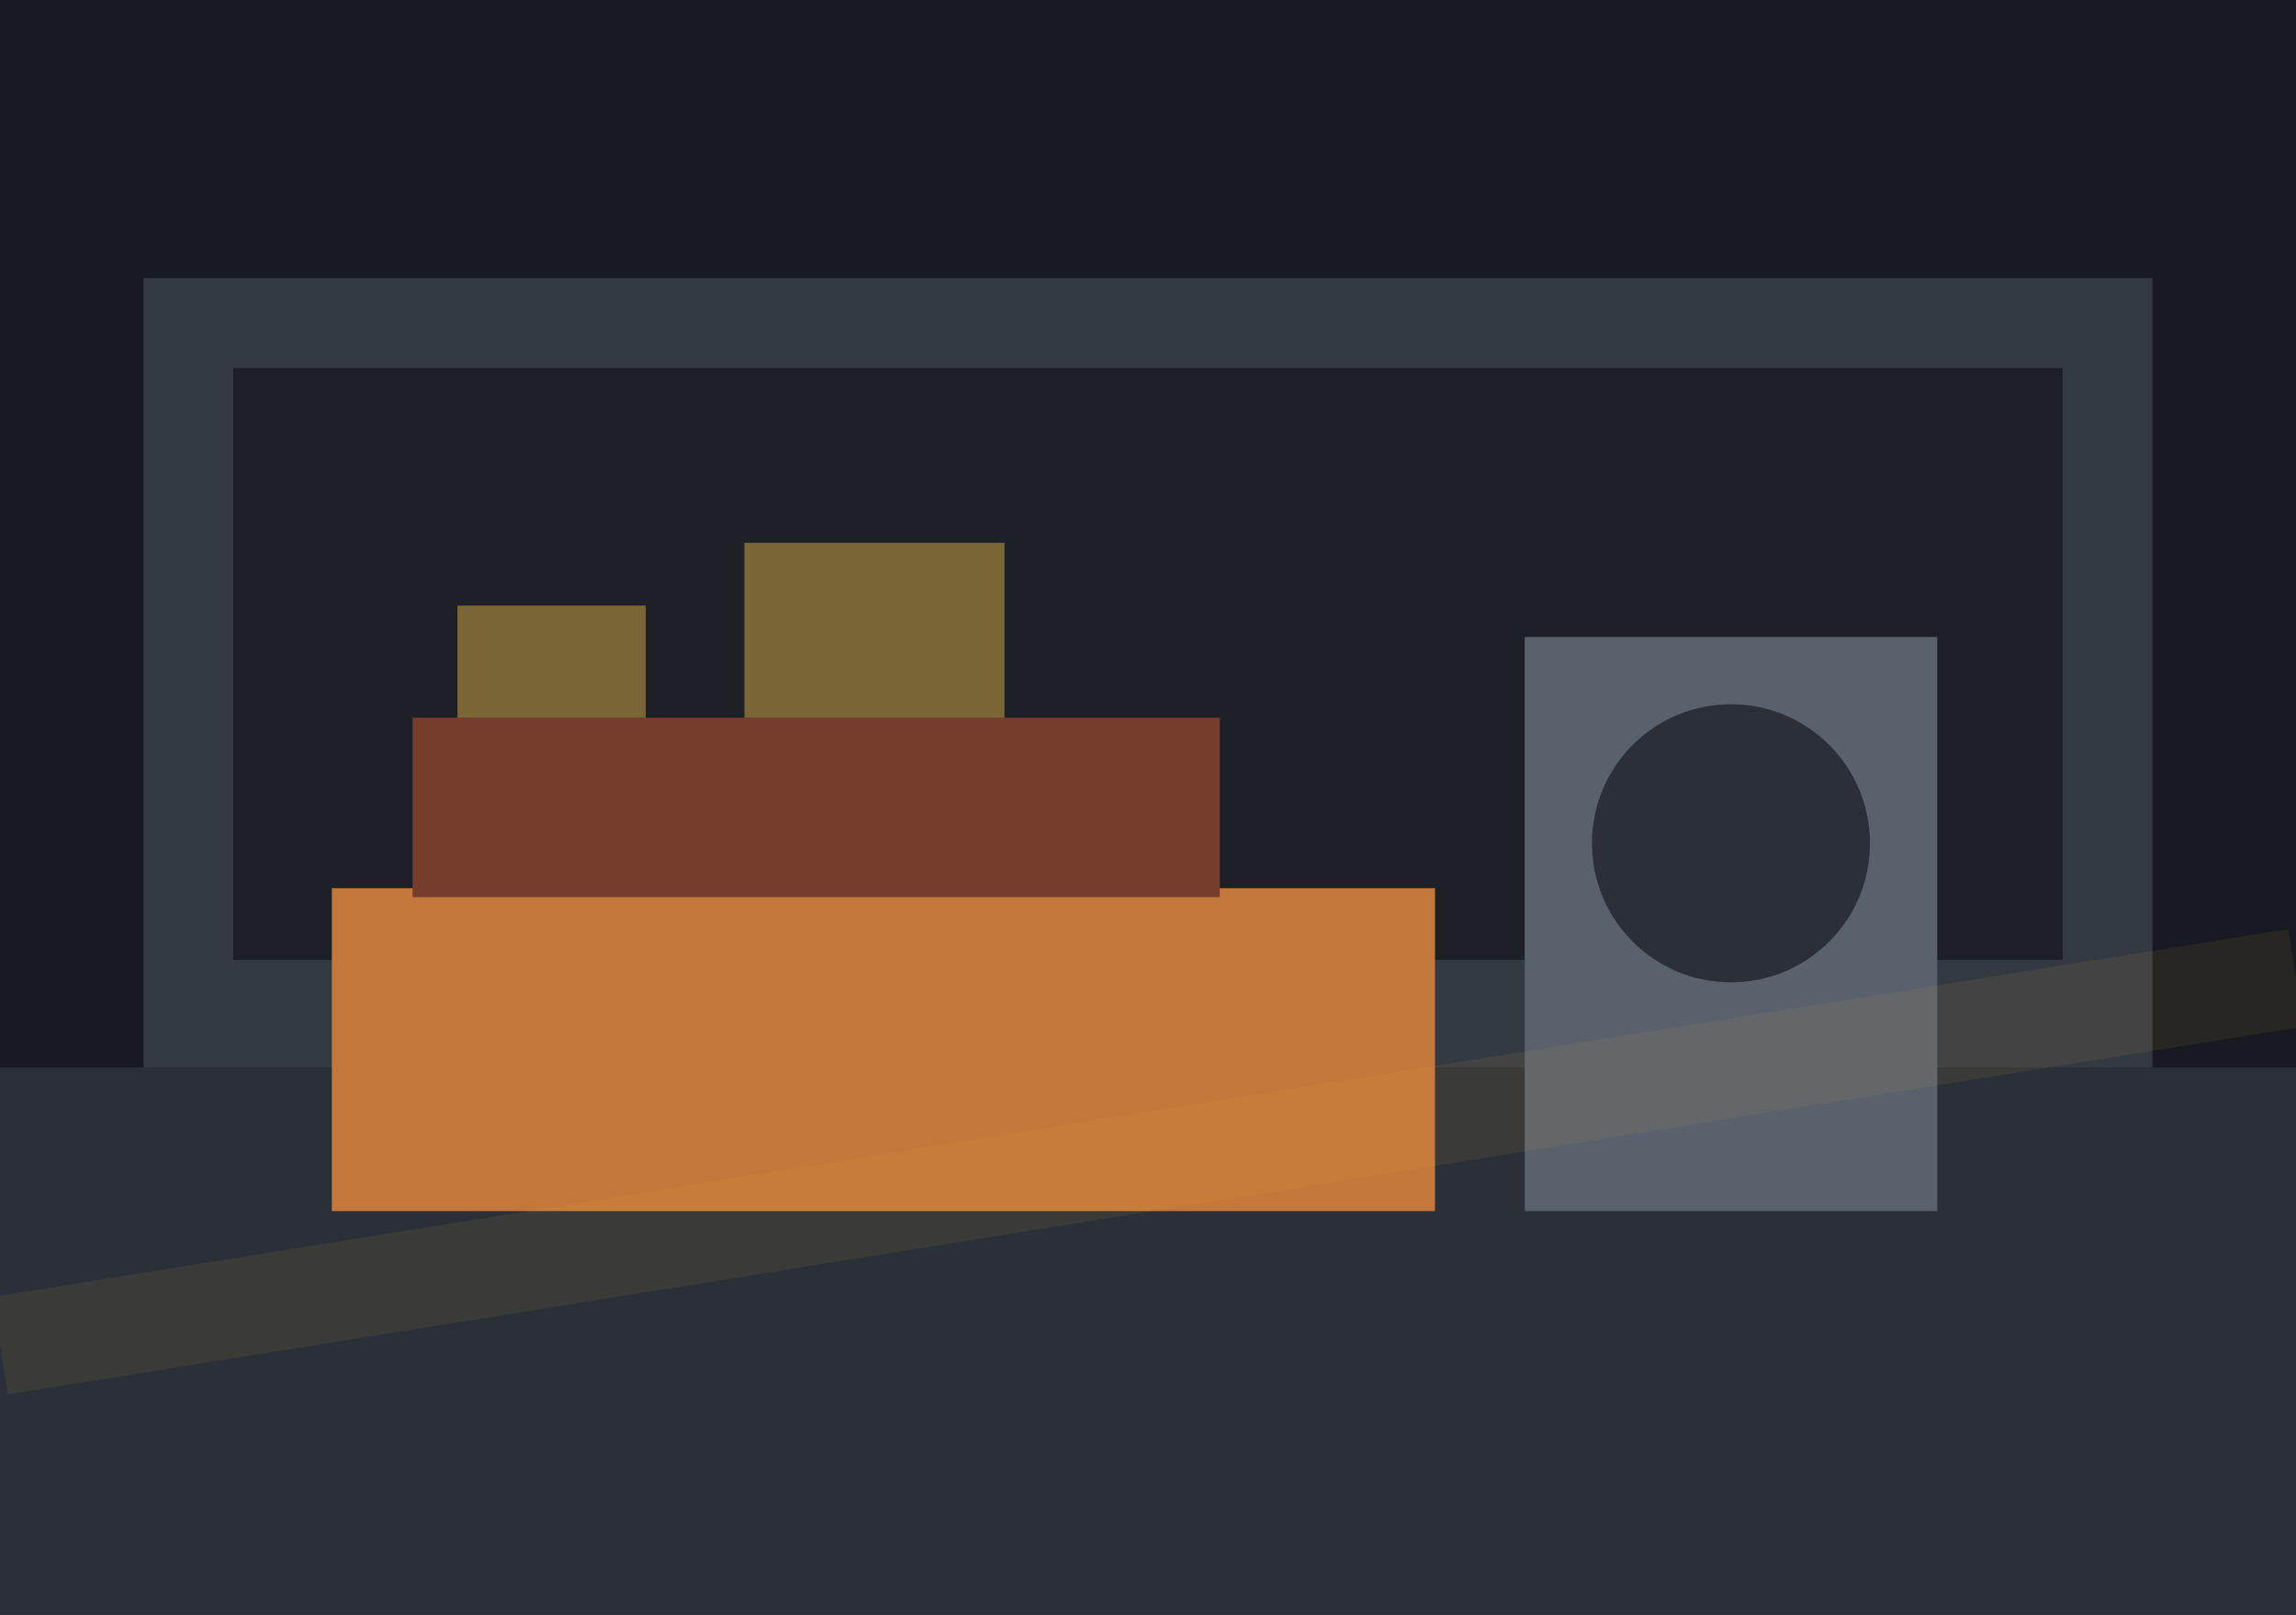
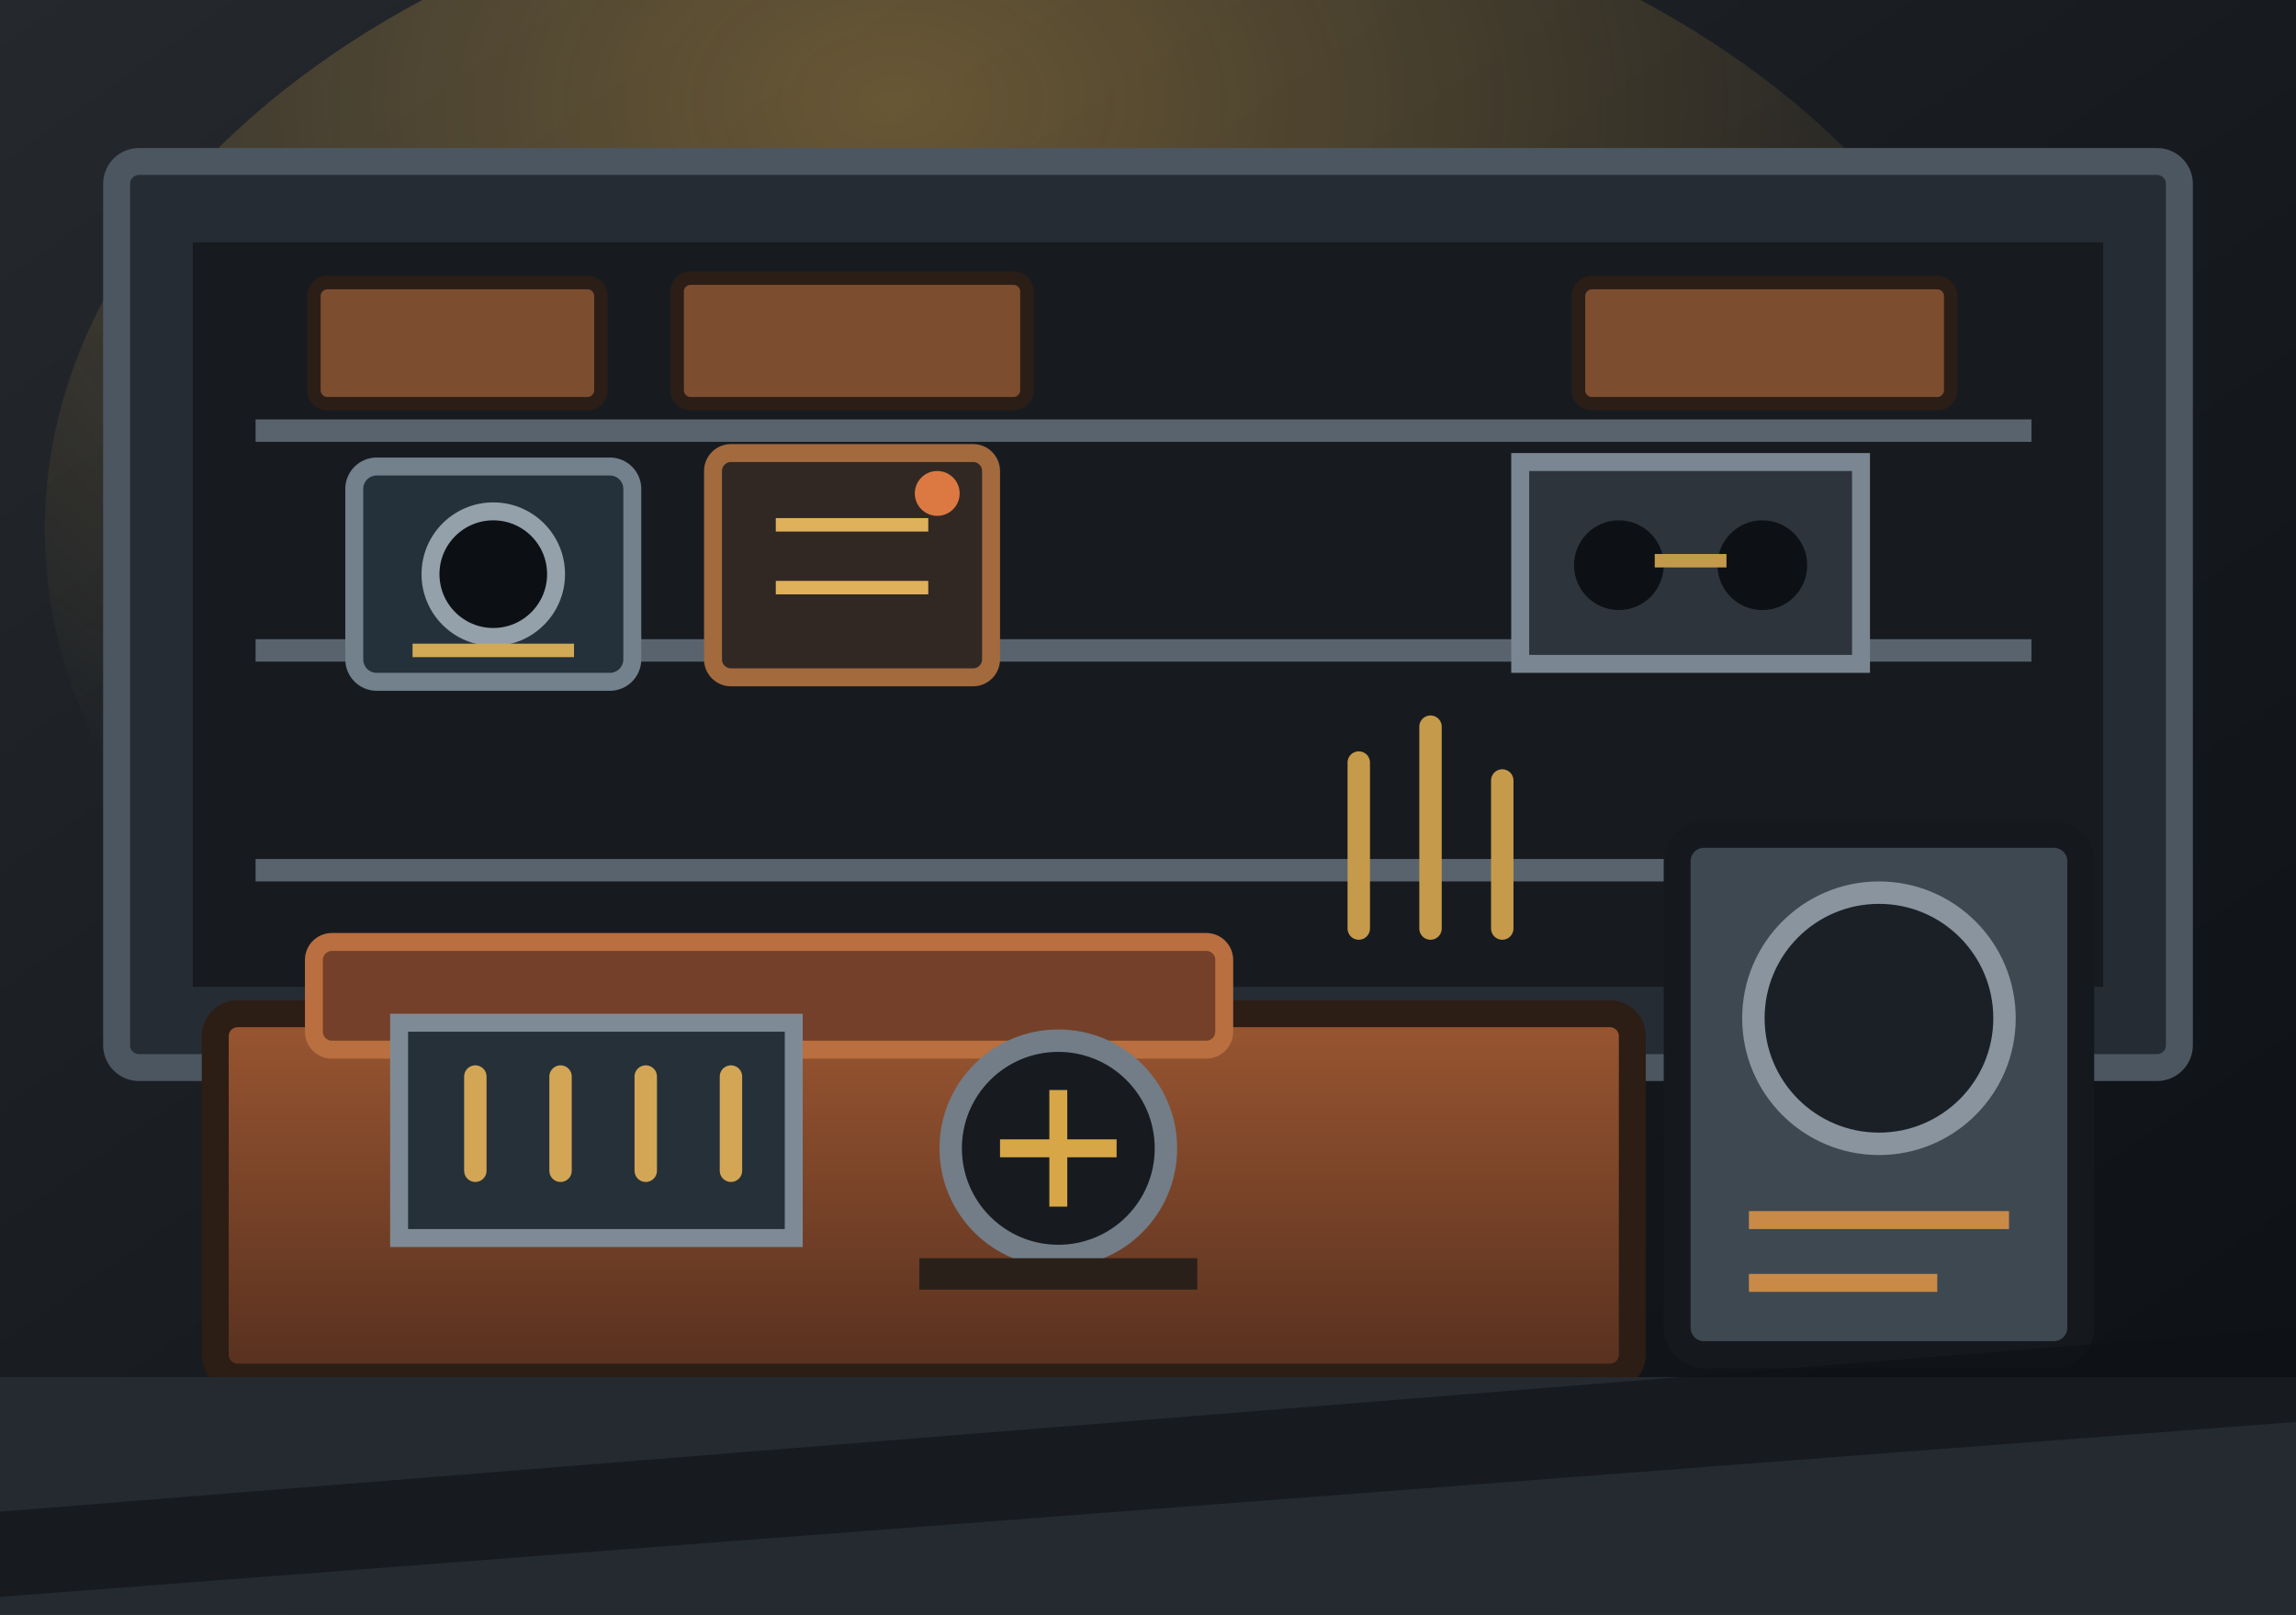
<svg xmlns="http://www.w3.org/2000/svg" viewBox="0 0 512 360">
-   <rect width="512" height="360" fill="#171a20" />
-   <path fill="#2b3038" d="M0 238h512v122H0z" />
-   <path fill="#343a42" d="M32 62h448v176H32z" />
-   <path fill="#1d2026" d="M52 82h408v132H52z" />
-   <path fill="#c4773a" d="M74 198h246v72H74z" />
-   <path fill="#773d2c" d="M92 160h180v40H92z" />
-   <path fill="#59616c" d="M340 142h92v128h-92z" />
-   <circle cx="386" cy="188" r="31" fill="#2b3038" />
-   <path d="M102 135h42v25h-42zM166 121h58v39h-58z" fill="#e9b949" fill-opacity=".45" />
-   <path d="M0 300 512 218" stroke="#e9b949" stroke-width="22" stroke-opacity=".08" />
+   <defs>
+     <linearGradient id="shopBg" x1="0" y1="0" x2="1" y2="1">
+       <stop stop-color="#25292e" />
+       <stop offset=".58" stop-color="#15191e" />
+       <stop offset="1" stop-color="#0d1014" />
+     </linearGradient>
+     <linearGradient id="bench" x1="0" y1="0" x2="0" y2="1">
+       <stop stop-color="#9a5631" />
+       <stop offset="1" stop-color="#57301f" />
+     </linearGradient>
+     <radialGradient id="workGlow" cx="43%" cy="18%" r="64%">
+       <stop stop-color="#f0b84d" stop-opacity=".35" />
+       <stop offset="1" stop-color="#f0b84d" stop-opacity="0" />
+     </radialGradient>
+   </defs>
+   <rect width="512" height="360" fill="url(#shopBg)" />
+   <ellipse cx="230" cy="118" rx="220" ry="150" fill="url(#workGlow)" />
+   <rect x="26" y="36" width="460" height="202" rx="5" fill="#252c33" stroke="#4c5660" stroke-width="6" />
+   <rect x="43" y="54" width="426" height="166" fill="#171b20" />
+   <g stroke="#59636d" stroke-width="5">
+     <path d="M57 96h396M57 145h396M57 194h396" />
+   </g>
+   <g fill="#7d4d2f" stroke="#2b1e17" stroke-width="3">
+     <rect x="70" y="63" width="64" height="27" rx="3" />
+     <rect x="151" y="62" width="78" height="28" rx="3" />
+     <rect x="352" y="63" width="83" height="27" rx="3" />
+   </g>
+   <g transform="translate(110 128)">
+     <rect x="-31" y="-24" width="62" height="48" rx="5" fill="#25313a" stroke="#73818d" stroke-width="4" />
+     <circle r="14" fill="#0c1014" stroke="#94a0aa" stroke-width="4" />
+     <path d="M-18 17h36" stroke="#d2aa55" stroke-width="3" />
+   </g>
+   <g transform="translate(190 126)">
+     <rect x="-31" y="-25" width="62" height="50" rx="4" fill="#312824" stroke="#a36a3d" stroke-width="4" />
+     <path d="M-17-9h34M-17 5h34" stroke="#e0b15b" stroke-width="3" />
+     <circle cx="19" cy="-16" r="5" fill="#dc7942" />
+   </g>
+   <g transform="translate(377 126)">
+     <path d="M-38 22V-23h76v45z" fill="#2d343c" stroke="#7a8792" stroke-width="4" />
+     <circle cx="-16" cy="0" r="10" fill="#0d1115" />
+     <circle cx="16" cy="0" r="10" fill="#0d1115" />
+     <path d="M-8-1h16" stroke="#c39a4b" stroke-width="3" />
+   </g>
+   <rect x="48" y="226" width="316" height="81" rx="5" fill="url(#bench)" stroke="#2c1d15" stroke-width="6" />
+   <rect x="70" y="210" width="203" height="24" rx="4" fill="#744029" stroke="#b96f3f" stroke-width="4" />
+   <g transform="translate(133 245)">
+     <path d="M-44 31V-17h88v48z" fill="#253039" stroke="#7e8b96" stroke-width="4" />
+     <path d="M-27-5v21M-8-5v21M11-5v21M30-5v21" stroke="#d3a655" stroke-width="5" stroke-linecap="round" />
+   </g>
+   <g transform="translate(236 256)">
+     <circle r="24" fill="#171b20" stroke="#727d87" stroke-width="5" />
+     <path d="M-13 0h26M0-13v26" stroke="#d6a647" stroke-width="4" />
+     <path d="M-31 28h62" stroke="#2a201a" stroke-width="7" />
+   </g>
+   <g transform="translate(419 244)">
+     <rect x="-45" y="-58" width="90" height="116" rx="6" fill="#3e4851" stroke="#15191d" stroke-width="6" />
+     <circle cy="-17" r="28" fill="#1a2026" stroke="#89949e" stroke-width="5" />
+     <path d="M-29 28h58M-29 42h42" stroke="#c98a47" stroke-width="4" />
+   </g>
+   <g stroke="#c69a4b" stroke-width="5" stroke-linecap="round">
+     <path d="M303 170v37M319 162v45M335 174v33" />
+   </g>
+   <rect y="307" width="512" height="53" fill="#252a30" />
+   <path d="M0 337 512 296v21L0 356z" fill="#0d1115" opacity=".6" />
</svg>
